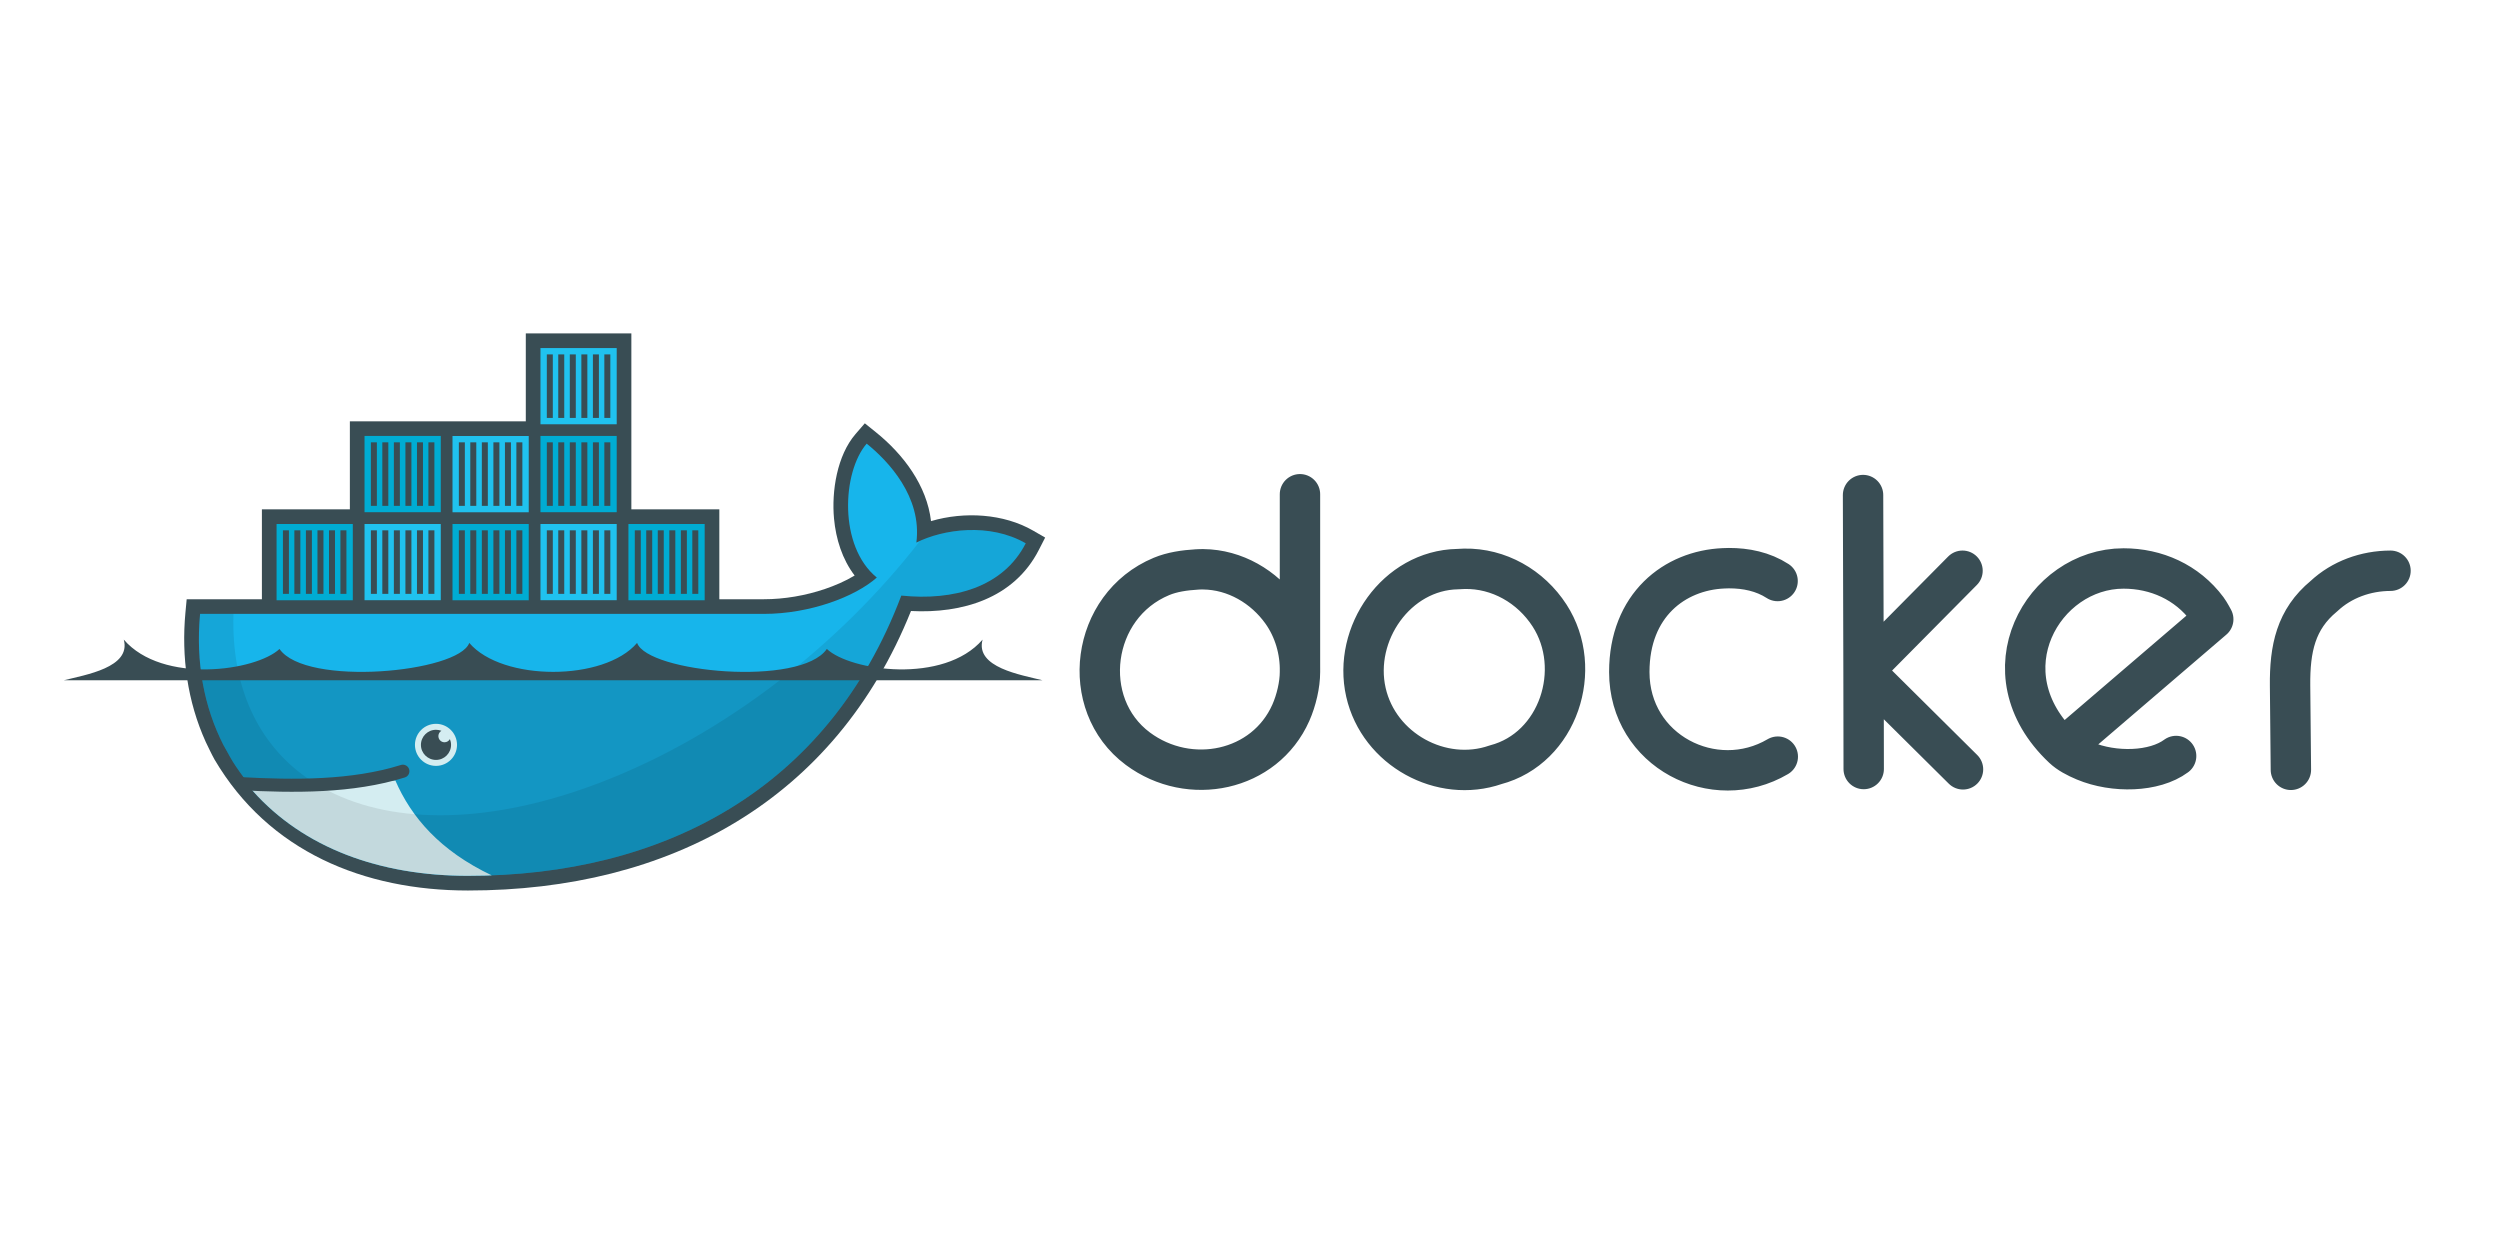
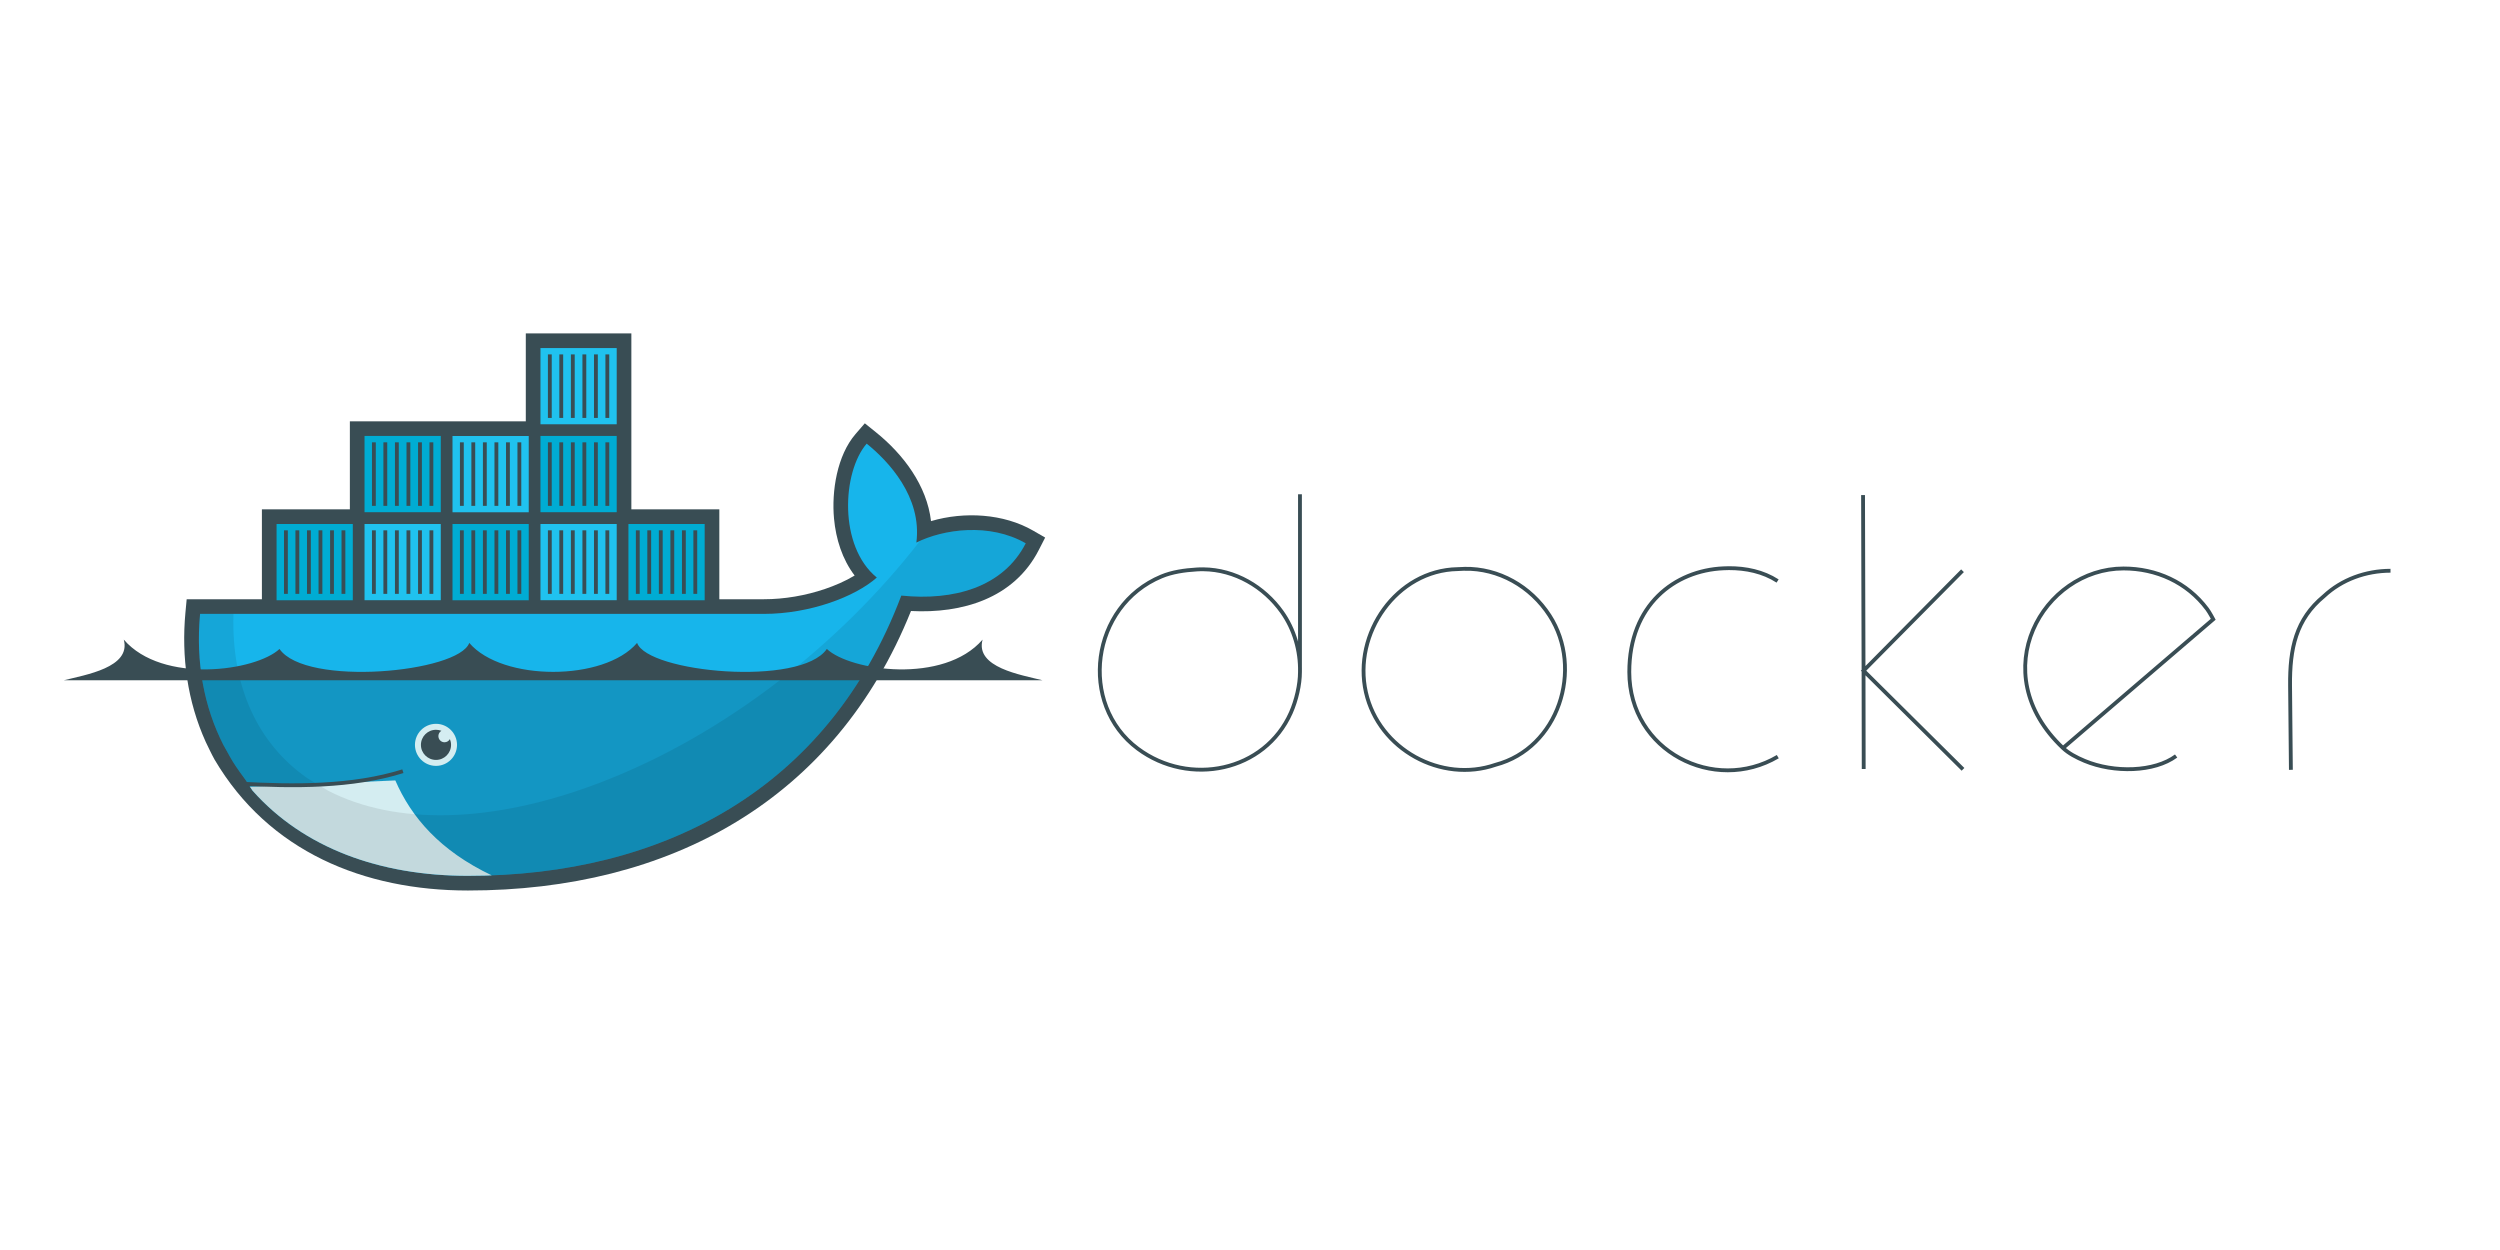
<svg xmlns="http://www.w3.org/2000/svg" xmlns:xlink="http://www.w3.org/1999/xlink" width="120" height="60">
  <defs>
    <clipPath id="A">
      <path d="M76 2v46H54v23H35.58l-.206 2c-1.15 12.53 1.036 24.088 6.063 33.97l1.688 3.03c1 1.817 2.2 3.523 3.438 5.188s1.686 2.583 2.47 3.688C62.32 133.8 82.13 141 105 141c50.648 0 93.633-22.438 112.656-72.844C231.153 69.54 244.1 66.08 250 54.563c-9.4-5.424-21.478-3.685-28.437-.187L240 2l-72 46h-23V2z" />
    </clipPath>
  </defs>
  <g transform="matrix(.184659 0 0 .184659 3.070472 31.69813)">
-     <path d="M467.82 28.24l-.042-25.558-.127-45.657M493.505-23.3L467.778 2.68l25.854 25.642m-172.347-25.3c.124-5.48-1.47-11.08-4.697-15.614-4.65-6.53-12.18-11-20.438-11.086-.55 0-1.096 0-1.65.042-3.265.202-6.427.655-9.225 1.82-18.4 7.656-21.66 33.208-6.136 44.77 13.445 10 33.002 5.924 39.775-9.35 1.43-3.228 2.37-7.297 2.37-10.58v-46.207M445.436-20.63c-3.8-2.462-8.255-3.35-12.652-3.343-.477 0-.967.024-1.396.042-12.713.547-24.5 9.53-24.5 26.954 0 20.6 22.088 31.718 38.6 22.003m74.135-2.243l39.056-33.47s-.95-1.797-1.566-2.623c-5.257-7.056-13.3-10.58-21.75-10.58-20.9 0-36.582 27.037-15.74 46.673 1.443 1.36 3.425 2.425 5.628 3.343 7.647 3.188 18.117 2.927 23.78-1.27m-185-48.663c-.593.01-1.182.074-1.777.085-15.855.3-27.286 16.76-23.823 32.032 3.375 14.883 19.634 23.696 33.682 18.83 16.36-4.3 23.03-24.9 14.048-38.802-4.913-7.6-13.24-12.313-22.13-12.144zm240.726.508c-6.42.017-12.673 2.266-17.307 6.6-7.308 6.03-8.894 13.647-8.8 23.273l.212 21.877" fill="none" stroke-width="10.5" stroke-linejoin="round" stroke="#394d54" stroke-linecap="round" />
+     <path d="M467.82 28.24l-.042-25.558-.127-45.657M493.505-23.3L467.778 2.68l25.854 25.642m-172.347-25.3c.124-5.48-1.47-11.08-4.697-15.614-4.65-6.53-12.18-11-20.438-11.086-.55 0-1.096 0-1.65.042-3.265.202-6.427.655-9.225 1.82-18.4 7.656-21.66 33.208-6.136 44.77 13.445 10 33.002 5.924 39.775-9.35 1.43-3.228 2.37-7.297 2.37-10.58v-46.207M445.436-20.63c-3.8-2.462-8.255-3.35-12.652-3.343-.477 0-.967.024-1.396.042-12.713.547-24.5 9.53-24.5 26.954 0 20.6 22.088 31.718 38.6 22.003m74.135-2.243l39.056-33.47s-.95-1.797-1.566-2.623c-5.257-7.056-13.3-10.58-21.75-10.58-20.9 0-36.582 27.037-15.74 46.673 1.443 1.36 3.425 2.425 5.628 3.343 7.647 3.188 18.117 2.927 23.78-1.27m-185-48.663c-.593.01-1.182.074-1.777.085-15.855.3-27.286 16.76-23.823 32.032 3.375 14.883 19.634 23.696 33.682 18.83 16.36-4.3 23.03-24.9 14.048-38.802-4.913-7.6-13.24-12.313-22.13-12.144zm240.726.508c-6.42.017-12.673 2.266-17.307 6.6-7.308 6.03-8.894 13.647-8.8 23.273l.212 21.877" fill="none" strokeWidth="10.5" strokeLinejoin="round" stroke="#394d54" strokeLinecap="round" />
    <path d="M147.488-39.268h22.866v23.375h11.562c5.34 0 10.83-.95 15.887-2.664 2.484-.842 5.273-2.015 7.724-3.5-3.228-4.214-4.876-9.536-5.36-14.78-.66-7.134.78-16.42 5.6-22.004l2.404-2.78 2.864 2.302c7.2 5.794 13.276 13.9 14.345 23.118 8.683-2.554 18.878-1.95 26.53 2.467l3.14 1.812-1.653 3.226C246.933-16.053 233.4-12.14 220.17-12.833c-19.796 49.31-62.897 72.653-115.156 72.653-27 0-51.77-10.093-65.876-34.047-.827-1.488-1.535-3.044-2.286-4.572C32.084 10.657 30.5-.894 31.574-12.436l.322-3.457H51.45v-23.375h22.866v-22.866h45.732V-85h27.44v45.732" fill="#394d54" />
    <g transform="translate(0 -85)" clip-path="url(#A)">
      <g id="B">
        <g id="C" transform="translate(0 -22.866)">
          <path d="M123.86 3.8h19.818v19.817H123.86z" fill="#00acd3" />
          <path d="M123.86 26.676h19.818v19.818H123.86z" fill="#20c2ef" />
-           <path id="D" d="M126.292 21.977V5.46m2.972 16.516V5.46m3.002 16.516V5.46m3.003 16.516V5.46m3.003 16.516V5.46m2.97 16.516V5.46" stroke-width="1.56" stroke="#394d54" />
+           <path id="D" d="M126.292 21.977V5.46m2.972 16.516V5.46m3.002 16.516V5.46m3.003 16.516V5.46m3.003 16.516V5.46m2.97 16.516V5.46" strokeWidth="1.56" stroke="#394d54" />
          <use xlink:href="#D" y="22.866" />
        </g>
        <use xlink:href="#C" transform="matrix(1 0 0 -1 22.866 4.572651)" />
      </g>
      <use xlink:href="#B" x="-91.464" y="45.732" />
      <use xlink:href="#B" x="-45.732" y="45.732" />
      <use xlink:href="#B" y="45.732" />
      <path d="M221.57 54.38c1.533-11.915-7.384-21.275-12.914-25.718-6.373 7.368-7.363 26.678 2.635 34.807-5.58 4.956-17.337 9.448-29.376 9.448H34C32.83 85.484 34 146 34 146h217l-.987-91.424c-9.4-5.424-21.484-3.694-28.443-.197" fill="#17b5eb" />
      <path d="M34 89v57h217V89" fill-opacity=".17" />
      <path d="M111.237 140.9c-13.54-6.425-20.972-15.16-25.107-24.694L45 118l21 28 45.237-5.1" fill="#d4edf1" />
      <path d="M222.5 53.938v.03c-20.86 26.9-50.783 50.38-82.906 62.72-28.655 11.008-53.638 11.06-70.875 2.22-1.856-1.048-3.676-2.212-5.5-3.312-12.637-8.832-19.754-23.44-19.156-42.687H34V146h217V50h-25z" fill-opacity=".085" />
    </g>
-     <path d="M45.625 32.03c14.165.775 29.282.914 42.47-3.22" fill="none" stroke-width="3.4" stroke="#394d54" stroke-linecap="round" />
+     <path d="M45.625 32.03c14.165.775 29.282.914 42.47-3.22" fill="none" strokeWidth="3.4" stroke="#394d54" strokeLinecap="round" />
    <path d="M102.17 21.96a5.47 5.47 0 0 1-5.467 5.467 5.47 5.47 0 0 1-5.468-5.467 5.47 5.47 0 0 1 5.468-5.468 5.47 5.47 0 0 1 5.467 5.468z" fill="#d4edf1" />
    <path d="M98.12 18.308a1.6 1.6 0 0 0 .798 2.981c.605 0 1.13-.336 1.402-.832.192.462.298.97.298 1.502 0 2.162-1.753 3.915-3.916 3.915s-3.916-1.753-3.916-3.915a3.92 3.92 0 0 1 3.916-3.917 3.91 3.91 0 0 1 1.418.265zM0 5.162h254.327c-5.538-1.405-17.52-3.302-15.545-10.56-10.07 11.652-34.353 8.174-40.48 2.43-6.825 9.898-46.555 6.136-49.326-1.575-8.556 10.04-35.067 10.04-43.623 0-2.772 7.7-42.5 11.473-49.327 1.575-6.128 5.746-30.4 9.223-40.48-2.43C17.522 1.86 5.54 3.758 0 5.162" fill="#394d54" />
  </g>
</svg>
